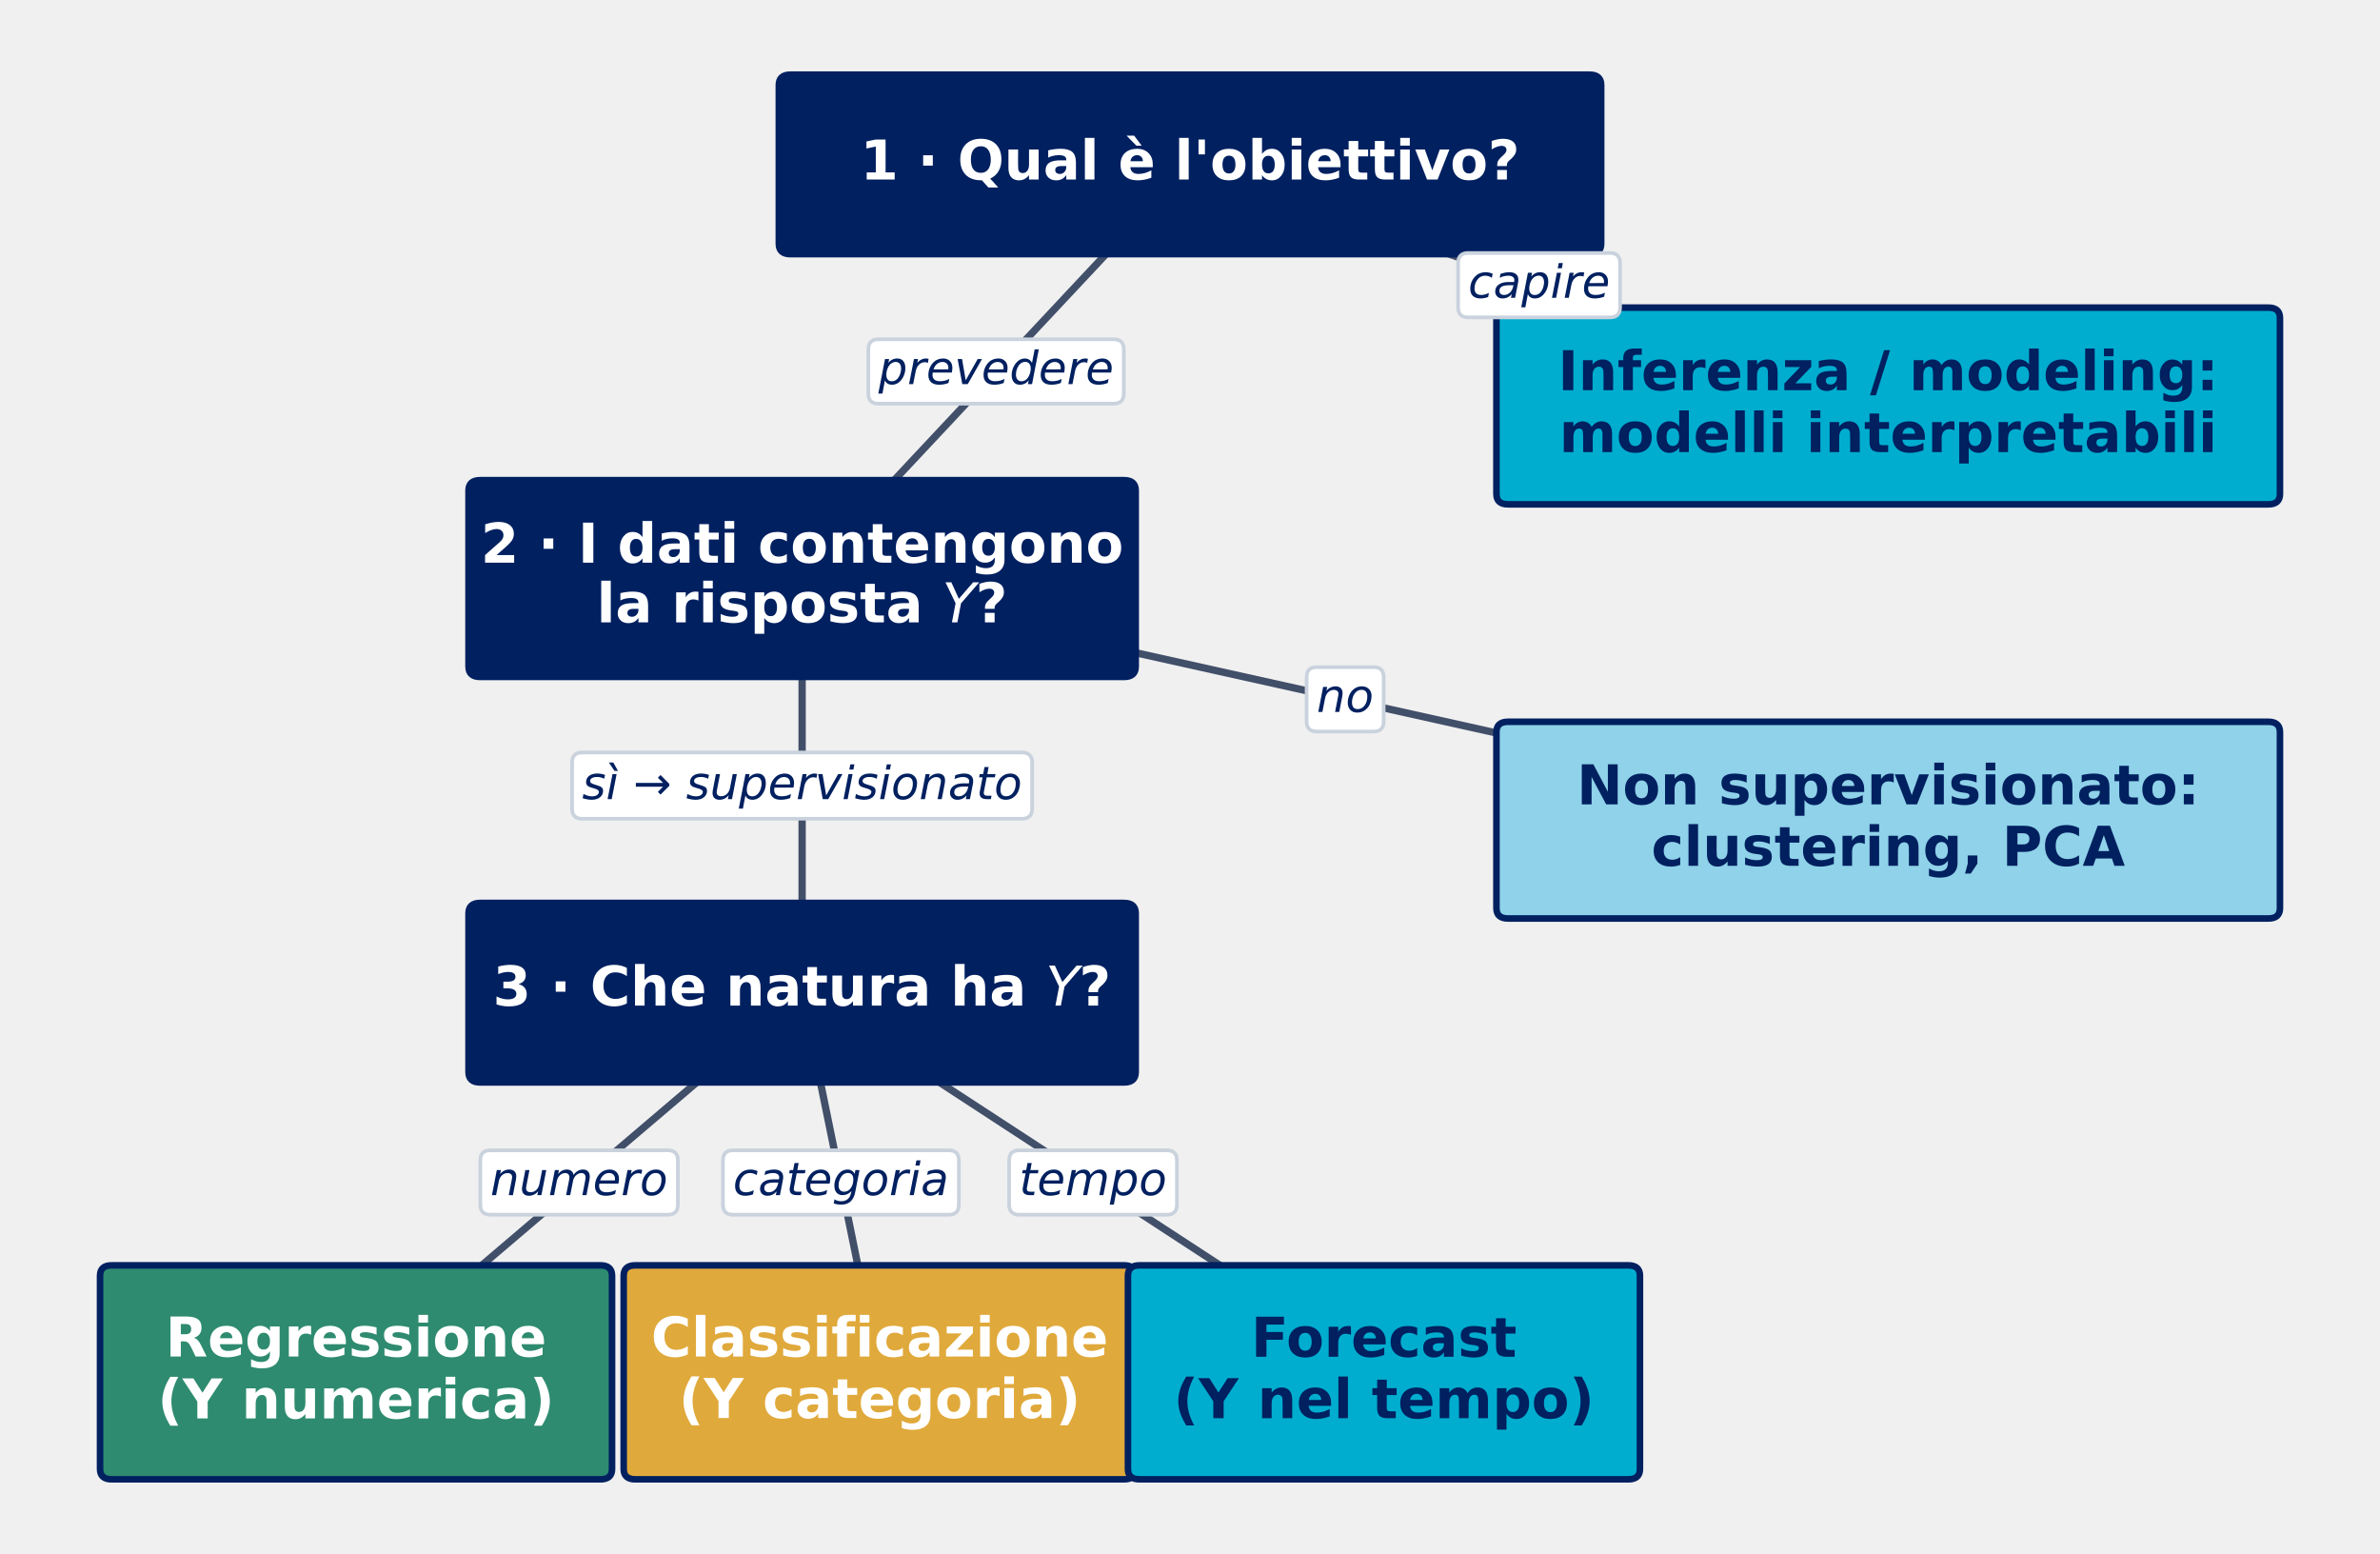
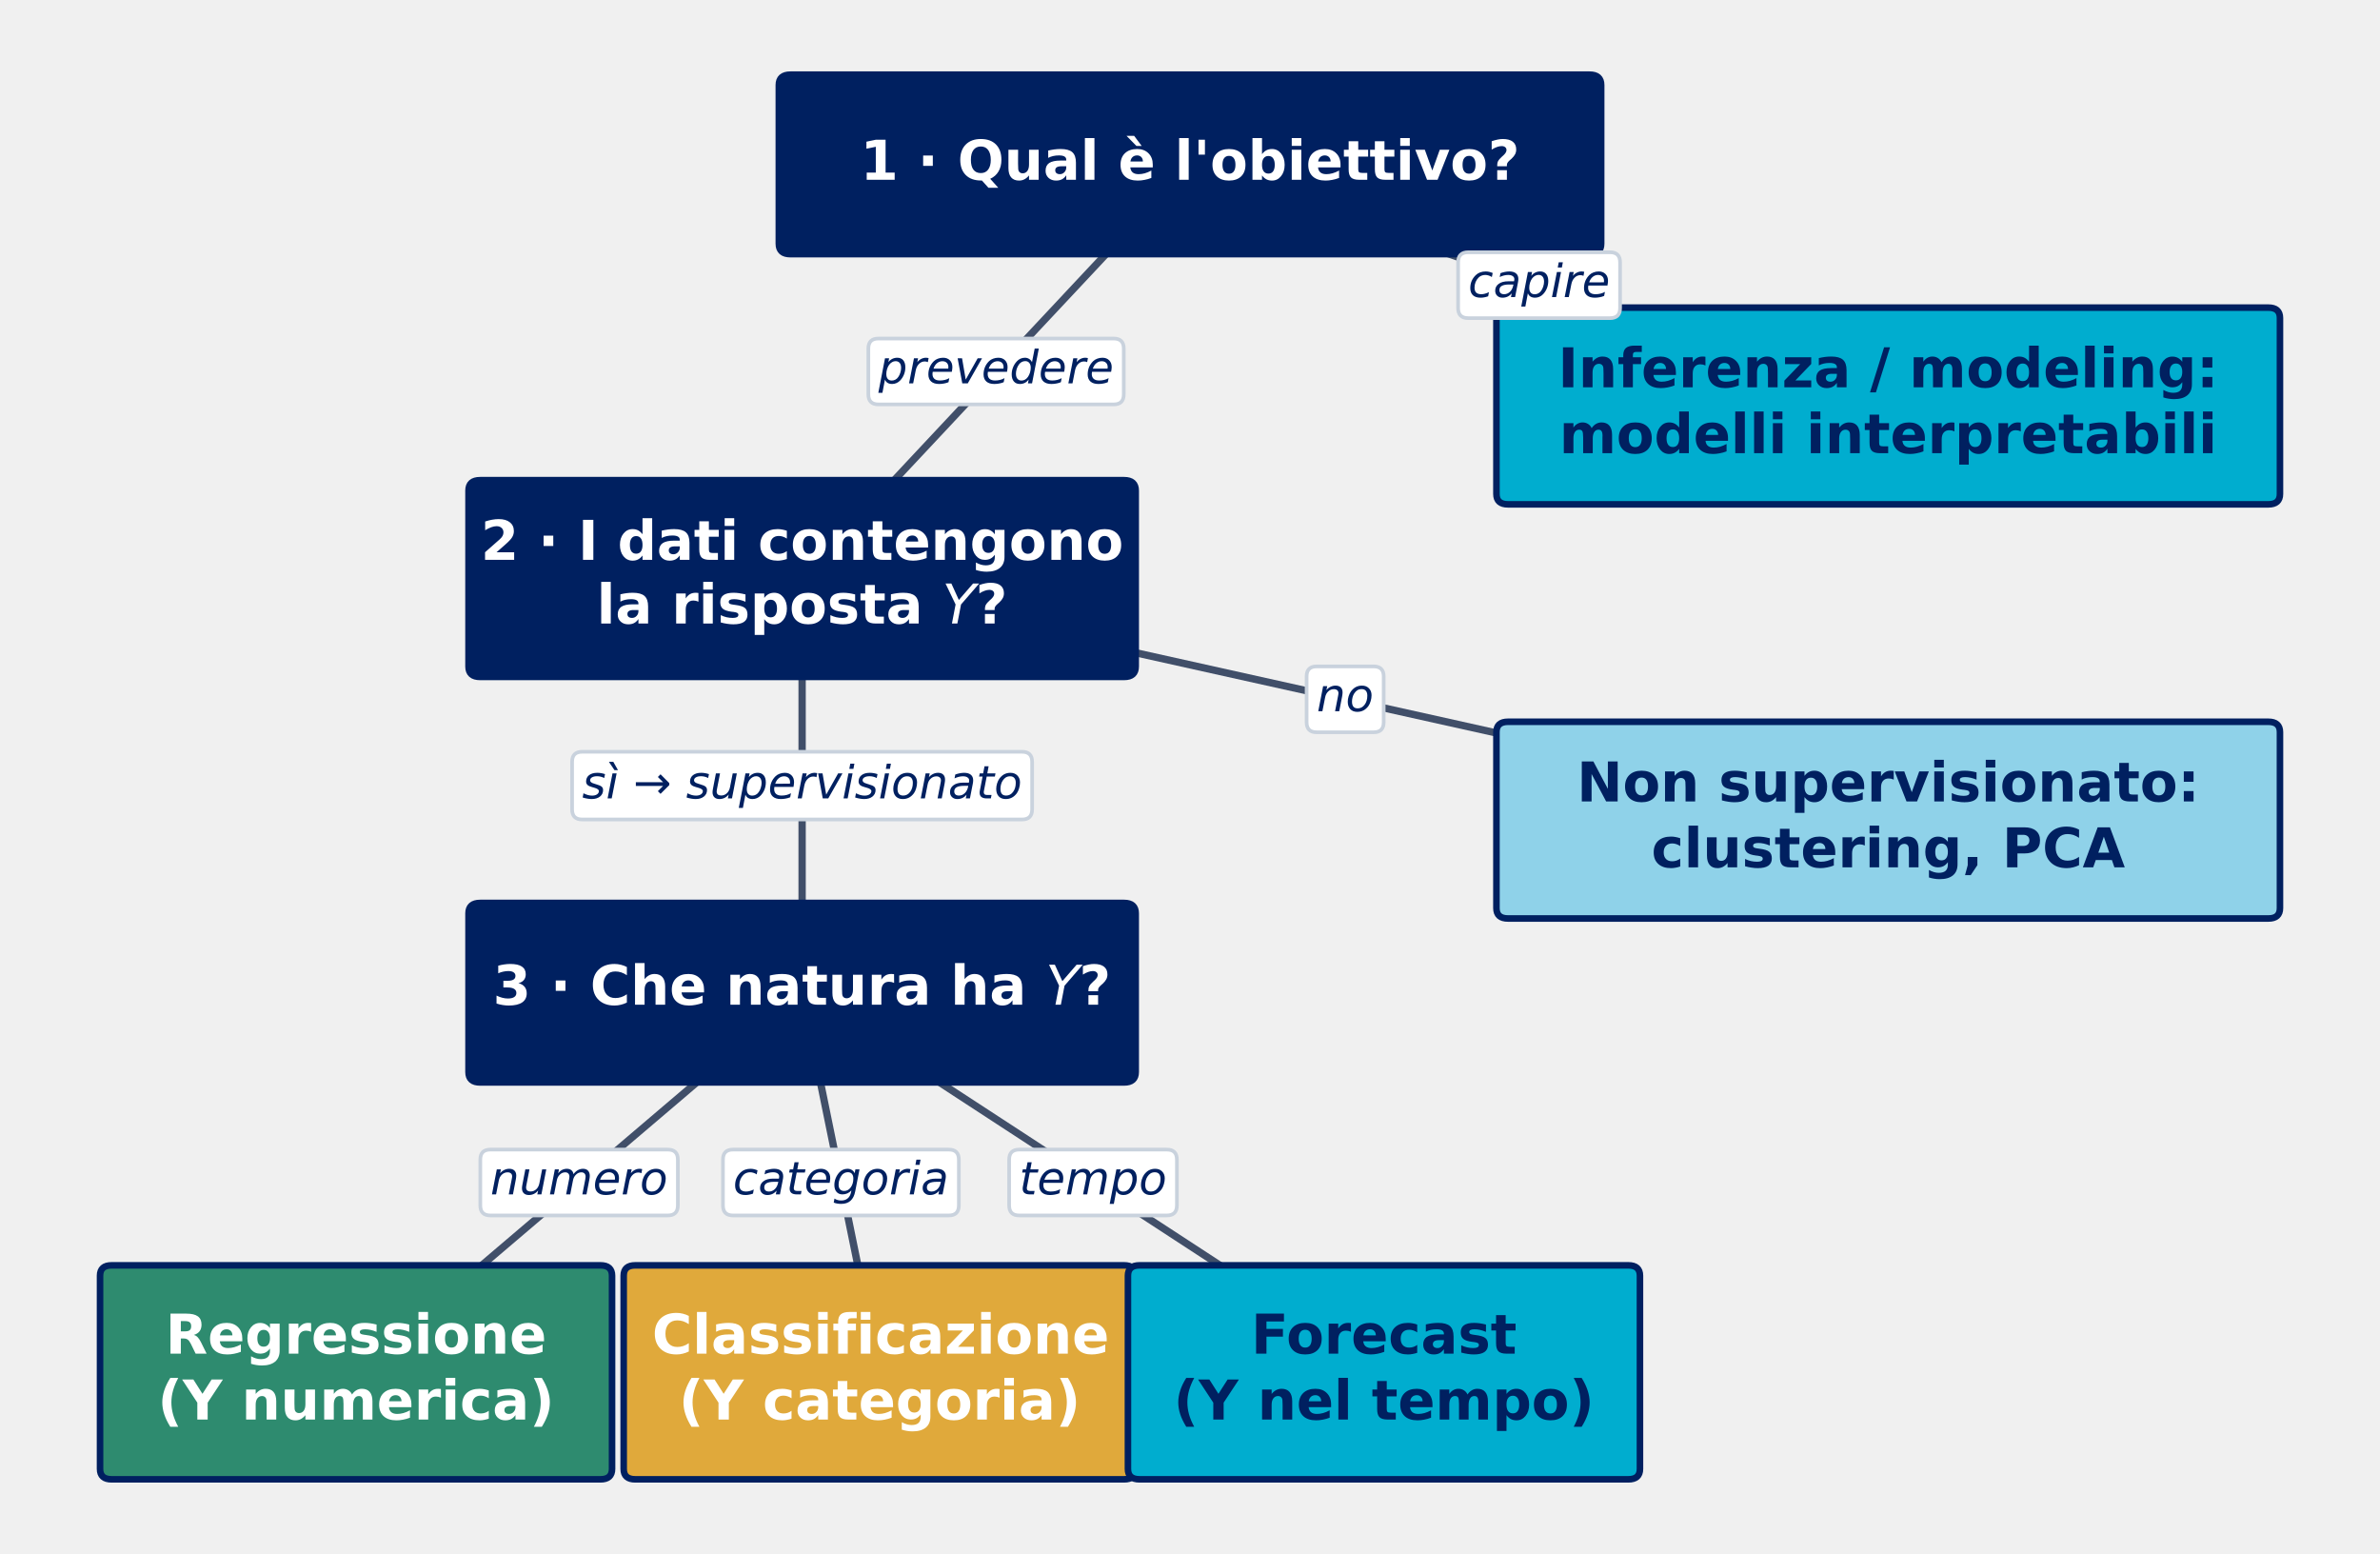
<svg xmlns="http://www.w3.org/2000/svg" width="650.52pt" height="424.656pt" viewBox="0 0 650.52 424.656" version="1.1">
  <defs>
    <style type="text/css">*{stroke-linejoin: round; stroke-linecap: butt}</style>
  </defs>
  <g id="figure_1">
    <g id="patch_1">
      <path d="M 0 424.656  L 650.52 424.656  L 650.52 0  L 0 0  L 0 424.656  z " style="fill: none" />
    </g>
    <g id="axes_1">
      <g id="patch_2">
-         <path d="M 317.058 53.68  Q 272.252 101.509 228.975 147.707  " clip-path="url(#p22a4159052)" style="fill: none; stroke: #414f69; stroke-width: 2; stroke-linecap: round" />
-         <path d="M 237.363 144.603  L 228.975 147.707  L 231.525 139.134  z " clip-path="url(#p22a4159052)" style="fill: #414f69; stroke: #414f69; stroke-width: 2; stroke-linecap: round" />
+         <path d="M 317.058 53.68  Q 272.252 101.509 228.975 147.707  " clip-path="url(#p9d323061a4)" style="fill: none; stroke: #414f69; stroke-width: 2; stroke-linecap: round" />
+         <path d="M 237.363 144.603  L 228.975 147.707  L 231.525 139.134  z " clip-path="url(#p9d323061a4)" style="fill: #414f69; stroke: #414f69; stroke-width: 2; stroke-linecap: round" />
      </g>
      <g id="patch_3">
-         <path d="M 336.602 48.848  Q 420.678 77.934 502.641 106.288  " clip-path="url(#p22a4159052)" style="fill: none; stroke: #414f69; stroke-width: 2; stroke-linecap: round" />
-         <path d="M 496.389 99.893  L 502.641 106.288  L 493.773 107.453  z " clip-path="url(#p22a4159052)" style="fill: #414f69; stroke: #414f69; stroke-width: 2; stroke-linecap: round" />
+         <path d="M 336.602 48.848  Q 420.678 77.934 502.641 106.288  " clip-path="url(#p9d323061a4)" style="fill: none; stroke: #414f69; stroke-width: 2; stroke-linecap: round" />
+         <path d="M 496.389 99.893  L 502.641 106.288  L 493.773 107.453  z " clip-path="url(#p9d323061a4)" style="fill: #414f69; stroke: #414f69; stroke-width: 2; stroke-linecap: round" />
      </g>
      <g id="patch_4">
-         <path d="M 219.24 170.101  Q 219.24 214.686 219.24 257.036  " clip-path="url(#p22a4159052)" style="fill: none; stroke: #414f69; stroke-width: 2; stroke-linecap: round" />
-         <path d="M 223.24 249.036  L 219.24 257.036  L 215.24 249.036  z " clip-path="url(#p22a4159052)" style="fill: #414f69; stroke: #414f69; stroke-width: 2; stroke-linecap: round" />
+         <path d="M 219.24 170.101  Q 219.24 214.686 219.24 257.036  " clip-path="url(#p9d323061a4)" style="fill: none; stroke: #414f69; stroke-width: 2; stroke-linecap: round" />
+         <path d="M 223.24 249.036  L 219.24 257.036  L 215.24 249.036  z " clip-path="url(#p9d323061a4)" style="fill: #414f69; stroke: #414f69; stroke-width: 2; stroke-linecap: round" />
      </g>
      <g id="patch_5">
-         <path d="M 230.958 160.705  Q 367.669 191.108 502.196 221.026  " clip-path="url(#p22a4159052)" style="fill: none; stroke: #414f69; stroke-width: 2; stroke-linecap: round" />
-         <path d="M 495.256 215.385  L 502.196 221.026  L 493.519 223.194  z " clip-path="url(#p22a4159052)" style="fill: #414f69; stroke: #414f69; stroke-width: 2; stroke-linecap: round" />
+         <path d="M 230.958 160.705  Q 367.669 191.108 502.196 221.026  " clip-path="url(#p9d323061a4)" style="fill: none; stroke: #414f69; stroke-width: 2; stroke-linecap: round" />
+         <path d="M 495.256 215.385  L 502.196 221.026  L 493.519 223.194  z " clip-path="url(#p9d323061a4)" style="fill: #414f69; stroke: #414f69; stroke-width: 2; stroke-linecap: round" />
      </g>
      <g id="patch_6">
-         <path d="M 210.098 279.052  Q 158.276 323.146 108.158 365.791  " clip-path="url(#p22a4159052)" style="fill: none; stroke: #414f69; stroke-width: 2; stroke-linecap: round" />
-         <path d="M 116.843 363.653  L 108.158 365.791  L 111.659 357.56  z " clip-path="url(#p22a4159052)" style="fill: #414f69; stroke: #414f69; stroke-width: 2; stroke-linecap: round" />
+         <path d="M 210.098 279.052  Q 158.276 323.146 108.158 365.791  " clip-path="url(#p9d323061a4)" style="fill: none; stroke: #414f69; stroke-width: 2; stroke-linecap: round" />
+         <path d="M 116.843 363.653  L 108.158 365.791  L 111.659 357.56  z " clip-path="url(#p9d323061a4)" style="fill: #414f69; stroke: #414f69; stroke-width: 2; stroke-linecap: round" />
      </g>
      <g id="patch_7">
-         <path d="M 221.643 283.028  Q 229.842 323.142 237.593 361.065  " clip-path="url(#p22a4159052)" style="fill: none; stroke: #414f69; stroke-width: 2; stroke-linecap: round" />
-         <path d="M 239.91 352.426  L 237.593 361.065  L 232.072 354.028  z " clip-path="url(#p22a4159052)" style="fill: #414f69; stroke: #414f69; stroke-width: 2; stroke-linecap: round" />
+         <path d="M 221.643 283.028  Q 229.842 323.142 237.593 361.065  " clip-path="url(#p9d323061a4)" style="fill: none; stroke: #414f69; stroke-width: 2; stroke-linecap: round" />
+         <path d="M 239.91 352.426  L 237.593 361.065  L 232.072 354.028  z " clip-path="url(#p9d323061a4)" style="fill: #414f69; stroke: #414f69; stroke-width: 2; stroke-linecap: round" />
      </g>
      <g id="patch_8">
-         <path d="M 229.289 277.828  Q 298.754 323.144 366.347 367.238  " clip-path="url(#p22a4159052)" style="fill: none; stroke: #414f69; stroke-width: 2; stroke-linecap: round" />
-         <path d="M 361.832 359.517  L 366.347 367.238  L 357.461 366.217  z " clip-path="url(#p22a4159052)" style="fill: #414f69; stroke: #414f69; stroke-width: 2; stroke-linecap: round" />
+         <path d="M 229.289 277.828  Q 298.754 323.144 366.347 367.238  " clip-path="url(#p9d323061a4)" style="fill: none; stroke: #414f69; stroke-width: 2; stroke-linecap: round" />
+         <path d="M 361.832 359.517  L 366.347 367.238  L 357.461 366.217  z " clip-path="url(#p9d323061a4)" style="fill: #414f69; stroke: #414f69; stroke-width: 2; stroke-linecap: round" />
      </g>
      <g id="patch_9">
-         <path d="M 216.059 69.446  L 434.461 69.446  Q 437.641 69.446 437.641 66.616  L 437.641 23.233  Q 437.641 20.404 434.461 20.404  L 216.059 20.404  Q 212.879 20.404 212.879 23.233  L 212.879 66.616  Q 212.879 69.446 216.059 69.446  z " clip-path="url(#p22a4159052)" style="fill: #002060; stroke: #002060; stroke-width: 1.8; stroke-linejoin: miter" />
+         <path d="M 216.059 69.446  L 434.461 69.446  Q 437.641 69.446 437.641 66.616  L 437.641 23.233  Q 437.641 20.404 434.461 20.404  L 216.059 20.404  Q 212.879 20.404 212.879 23.233  L 212.879 66.616  Q 212.879 69.446 216.059 69.446  z " clip-path="url(#p9d323061a4)" style="fill: #002060; stroke: #002060; stroke-width: 1.8; stroke-linejoin: miter" />
      </g>
      <g id="patch_10">
-         <path d="M 131.243 184.978  L 307.237 184.978  Q 310.417 184.978 310.417 182.148  L 310.417 134.049  Q 310.417 131.22 307.237 131.22  L 131.243 131.22  Q 128.063 131.22 128.063 134.049  L 128.063 182.148  Q 128.063 184.978 131.243 184.978  z " clip-path="url(#p22a4159052)" style="fill: #002060; stroke: #002060; stroke-width: 1.8; stroke-linejoin: miter" />
+         <path d="M 131.243 184.978  L 307.237 184.978  Q 310.417 184.978 310.417 182.148  L 310.417 134.049  Q 310.417 131.22 307.237 131.22  L 131.243 131.22  Q 128.063 131.22 128.063 134.049  L 128.063 182.148  Q 128.063 184.978 131.243 184.978  z " clip-path="url(#p9d323061a4)" style="fill: #002060; stroke: #002060; stroke-width: 1.8; stroke-linejoin: miter" />
      </g>
      <g id="patch_11">
-         <path d="M 131.243 295.794  L 307.237 295.794  Q 310.417 295.794 310.417 292.965  L 310.417 249.581  Q 310.417 246.752 307.237 246.752  L 131.243 246.752  Q 128.063 246.752 128.063 249.581  L 128.063 292.965  Q 128.063 295.794 131.243 295.794  z " clip-path="url(#p22a4159052)" style="fill: #002060; stroke: #002060; stroke-width: 1.8; stroke-linejoin: miter" />
+         <path d="M 131.243 295.794  L 307.237 295.794  Q 310.417 295.794 310.417 292.965  L 310.417 249.581  Q 310.417 246.752 307.237 246.752  L 131.243 246.752  Q 128.063 246.752 128.063 249.581  L 128.063 292.965  Q 128.063 295.794 131.243 295.794  z " clip-path="url(#p9d323061a4)" style="fill: #002060; stroke: #002060; stroke-width: 1.8; stroke-linejoin: miter" />
      </g>
      <g id="patch_12">
-         <path d="M 412.196 137.822  L 619.996 137.822  Q 623.176 137.822 623.176 134.992  L 623.176 86.893  Q 623.176 84.064 619.996 84.064  L 412.196 84.064  Q 409.016 84.064 409.016 86.893  L 409.016 134.992  Q 409.016 137.822 412.196 137.822  z " clip-path="url(#p22a4159052)" style="fill: #00adcf; stroke: #002060; stroke-width: 1.8; stroke-linejoin: miter" />
+         <path d="M 412.196 137.822  L 619.996 137.822  Q 623.176 137.822 623.176 134.992  L 623.176 86.893  Q 623.176 84.064 619.996 84.064  L 412.196 84.064  Q 409.016 84.064 409.016 86.893  L 409.016 134.992  Q 409.016 137.822 412.196 137.822  z " clip-path="url(#p9d323061a4)" style="fill: #00adcf; stroke: #002060; stroke-width: 1.8; stroke-linejoin: miter" />
      </g>
      <g id="patch_13">
-         <path d="M 412.196 250.996  L 619.996 250.996  Q 623.176 250.996 623.176 248.166  L 623.176 200.067  Q 623.176 197.238 619.996 197.238  L 412.196 197.238  Q 409.016 197.238 409.016 200.067  L 409.016 248.166  Q 409.016 250.996 412.196 250.996  z " clip-path="url(#p22a4159052)" style="fill: #8fd2e9; stroke: #002060; stroke-width: 1.8; stroke-linejoin: miter" />
+         <path d="M 412.196 250.996  L 619.996 250.996  Q 623.176 250.996 623.176 248.166  L 623.176 200.067  Q 623.176 197.238 619.996 197.238  L 412.196 197.238  Q 409.016 197.238 409.016 200.067  L 409.016 248.166  Q 409.016 250.996 412.196 250.996  z " clip-path="url(#p9d323061a4)" style="fill: #8fd2e9; stroke: #002060; stroke-width: 1.8; stroke-linejoin: miter" />
      </g>
      <g id="patch_14">
-         <path d="M 30.524 404.252  L 164.11 404.252  Q 167.29 404.252 167.29 401.423  L 167.29 348.608  Q 167.29 345.779 164.11 345.779  L 30.524 345.779  Q 27.344 345.779 27.344 348.608  L 27.344 401.423  Q 27.344 404.252 30.524 404.252  z " clip-path="url(#p22a4159052)" style="fill: #2e8b6f; stroke: #002060; stroke-width: 1.8; stroke-linejoin: miter" />
+         <path d="M 30.524 404.252  L 164.11 404.252  Q 167.29 404.252 167.29 401.423  L 167.29 348.608  Q 167.29 345.779 164.11 345.779  L 30.524 345.779  Q 27.344 345.779 27.344 348.608  L 27.344 401.423  Q 27.344 404.252 30.524 404.252  z " clip-path="url(#p9d323061a4)" style="fill: #2e8b6f; stroke: #002060; stroke-width: 1.8; stroke-linejoin: miter" />
      </g>
      <g id="patch_15">
-         <path d="M 173.651 404.252  L 307.237 404.252  Q 310.417 404.252 310.417 401.423  L 310.417 348.608  Q 310.417 345.779 307.237 345.779  L 173.651 345.779  Q 170.471 345.779 170.471 348.608  L 170.471 401.423  Q 170.471 404.252 173.651 404.252  z " clip-path="url(#p22a4159052)" style="fill: #e0a93b; stroke: #002060; stroke-width: 1.8; stroke-linejoin: miter" />
+         <path d="M 173.651 404.252  L 307.237 404.252  Q 310.417 404.252 310.417 401.423  L 310.417 348.608  Q 310.417 345.779 307.237 345.779  L 173.651 345.779  Q 170.471 345.779 170.471 348.608  L 170.471 401.423  Q 170.471 404.252 173.651 404.252  z " clip-path="url(#p9d323061a4)" style="fill: #e0a93b; stroke: #002060; stroke-width: 1.8; stroke-linejoin: miter" />
      </g>
      <g id="patch_16">
-         <path d="M 311.477 404.252  L 445.063 404.252  Q 448.243 404.252 448.243 401.423  L 448.243 348.608  Q 448.243 345.779 445.063 345.779  L 311.477 345.779  Q 308.297 345.779 308.297 348.608  L 308.297 401.423  Q 308.297 404.252 311.477 404.252  z " clip-path="url(#p22a4159052)" style="fill: #00adcf; stroke: #002060; stroke-width: 1.8; stroke-linejoin: miter" />
+         <path d="M 311.477 404.252  L 445.063 404.252  Q 448.243 404.252 448.243 401.423  L 448.243 348.608  Q 448.243 345.779 445.063 345.779  L 311.477 345.779  Q 308.297 345.779 308.297 348.608  L 308.297 401.423  Q 308.297 404.252 311.477 404.252  z " clip-path="url(#p9d323061a4)" style="fill: #00adcf; stroke: #002060; stroke-width: 1.8; stroke-linejoin: miter" />
      </g>
      <g id="text_1">
-         <text style="font-weight: 700; font-size: 15px; font-family: 'DejaVu Sans'; text-anchor: middle; fill: #ffffff" x="325.26" y="49.064" transform="rotate(-0 325.26 49.06375)">1 · Qual è l'obiettivo?</text>
+         <text style="font-weight: 700; font-size: 15px; font-family: 'DejaVu Sans'; text-anchor: middle; fill: #ffffff" x="325.26" y="49.122" transform="rotate(-0 325.26 49.12176)">1 · Qual è l'obiettivo?</text>
      </g>
      <g id="text_2">
-         <text style="font-weight: 700; font-size: 15px; font-family: 'DejaVu Sans'; fill: #ffffff" transform="translate(131.3916 153.7642)">2 · I dati contengono</text>
-         <g style="fill: #ffffff" transform="translate(163.065 170.6809)">
+         <text style="font-weight: 700; font-size: 15px; font-family: 'DejaVu Sans'; fill: #ffffff" transform="translate(131.3916 152.9926)">2 · I dati contengono</text>
+         <g style="fill: #ffffff" transform="translate(163.065 170.9991)">
          <text>
            <tspan x="0" y="-0.609" style="font-weight: 700; font-size: 15px; font-family: 'DejaVu Sans'; fill: #ffffff">l</tspan>
            <tspan x="5.142" y="-0.609" style="font-weight: 700; font-size: 15px; font-family: 'DejaVu Sans'; fill: #ffffff">a</tspan>
            <tspan x="15.264" y="-0.609" style="font-weight: 700; font-size: 15px; font-family: 'DejaVu Sans'; fill: #ffffff"> </tspan>
            <tspan x="20.486" y="-0.609" style="font-weight: 700; font-size: 15px; font-family: 'DejaVu Sans'; fill: #ffffff">r</tspan>
            <tspan x="27.883" y="-0.609" style="font-weight: 700; font-size: 15px; font-family: 'DejaVu Sans'; fill: #ffffff">i</tspan>
            <tspan x="33.025" y="-0.609" style="font-weight: 700; font-size: 15px; font-family: 'DejaVu Sans'; fill: #ffffff">s</tspan>
            <tspan x="41.953" y="-0.609" style="font-weight: 700; font-size: 15px; font-family: 'DejaVu Sans'; fill: #ffffff">p</tspan>
            <tspan x="52.69" y="-0.609" style="font-weight: 700; font-size: 15px; font-family: 'DejaVu Sans'; fill: #ffffff">o</tspan>
            <tspan x="62.996" y="-0.609" style="font-weight: 700; font-size: 15px; font-family: 'DejaVu Sans'; fill: #ffffff">s</tspan>
            <tspan x="71.924" y="-0.609" style="font-weight: 700; font-size: 15px; font-family: 'DejaVu Sans'; fill: #ffffff">t</tspan>
            <tspan x="79.094" y="-0.609" style="font-weight: 700; font-size: 15px; font-family: 'DejaVu Sans'; fill: #ffffff">a</tspan>
            <tspan x="89.216" y="-0.609" style="font-weight: 700; font-size: 15px; font-family: 'DejaVu Sans'; fill: #ffffff"> </tspan>
            <tspan x="103.601" y="-0.609" style="font-weight: 700; font-size: 15px; font-family: 'DejaVu Sans'; fill: #ffffff">?</tspan>
            <tspan x="94.438" y="-0.609" style="font-style: oblique; font-size: 15px; font-family: 'DejaVu Sans'; fill: #ffffff">Y</tspan>
          </text>
        </g>
      </g>
      <g id="text_3">
-         <g style="fill: #ffffff" transform="translate(134.715 275.4119)">
+         <g style="fill: #ffffff" transform="translate(134.715 275.1711)">
          <text>
            <tspan x="0" y="-0.609" style="font-weight: 700; font-size: 15px; font-family: 'DejaVu Sans'; fill: #ffffff">3</tspan>
            <tspan x="10.437" y="-0.609" style="font-weight: 700; font-size: 15px; font-family: 'DejaVu Sans'; fill: #ffffff"> </tspan>
            <tspan x="15.659" y="-0.609" style="font-weight: 700; font-size: 15px; font-family: 'DejaVu Sans'; fill: #ffffff">·</tspan>
            <tspan x="21.357" y="-0.609" style="font-weight: 700; font-size: 15px; font-family: 'DejaVu Sans'; fill: #ffffff"> </tspan>
            <tspan x="26.58" y="-0.609" style="font-weight: 700; font-size: 15px; font-family: 'DejaVu Sans'; fill: #ffffff">C</tspan>
            <tspan x="37.588" y="-0.609" style="font-weight: 700; font-size: 15px; font-family: 'DejaVu Sans'; fill: #ffffff">h</tspan>
            <tspan x="48.267" y="-0.609" style="font-weight: 700; font-size: 15px; font-family: 'DejaVu Sans'; fill: #ffffff">e</tspan>
            <tspan x="58.44" y="-0.609" style="font-weight: 700; font-size: 15px; font-family: 'DejaVu Sans'; fill: #ffffff"> </tspan>
            <tspan x="63.662" y="-0.609" style="font-weight: 700; font-size: 15px; font-family: 'DejaVu Sans'; fill: #ffffff">n</tspan>
            <tspan x="74.341" y="-0.609" style="font-weight: 700; font-size: 15px; font-family: 'DejaVu Sans'; fill: #ffffff">a</tspan>
            <tspan x="84.463" y="-0.609" style="font-weight: 700; font-size: 15px; font-family: 'DejaVu Sans'; fill: #ffffff">t</tspan>
            <tspan x="91.633" y="-0.609" style="font-weight: 700; font-size: 15px; font-family: 'DejaVu Sans'; fill: #ffffff">u</tspan>
            <tspan x="102.312" y="-0.609" style="font-weight: 700; font-size: 15px; font-family: 'DejaVu Sans'; fill: #ffffff">r</tspan>
            <tspan x="109.709" y="-0.609" style="font-weight: 700; font-size: 15px; font-family: 'DejaVu Sans'; fill: #ffffff">a</tspan>
            <tspan x="119.832" y="-0.609" style="font-weight: 700; font-size: 15px; font-family: 'DejaVu Sans'; fill: #ffffff"> </tspan>
            <tspan x="125.054" y="-0.609" style="font-weight: 700; font-size: 15px; font-family: 'DejaVu Sans'; fill: #ffffff">h</tspan>
            <tspan x="135.732" y="-0.609" style="font-weight: 700; font-size: 15px; font-family: 'DejaVu Sans'; fill: #ffffff">a</tspan>
            <tspan x="145.854" y="-0.609" style="font-weight: 700; font-size: 15px; font-family: 'DejaVu Sans'; fill: #ffffff"> </tspan>
            <tspan x="160.239" y="-0.609" style="font-weight: 700; font-size: 15px; font-family: 'DejaVu Sans'; fill: #ffffff">?</tspan>
            <tspan x="151.077" y="-0.609" style="font-style: oblique; font-size: 15px; font-family: 'DejaVu Sans'; fill: #ffffff">Y</tspan>
          </text>
        </g>
      </g>
      <g id="text_4">
-         <text style="font-weight: 700; font-size: 15px; font-family: 'DejaVu Sans'; fill: #002060" transform="translate(425.8323 106.625)">Inferenza / modeling:</text>
-         <text style="font-weight: 700; font-size: 15px; font-family: 'DejaVu Sans'; fill: #002060" transform="translate(426.1862 123.5389)">modelli interpretabili</text>
+         <text style="font-weight: 700; font-size: 15px; font-family: 'DejaVu Sans'; fill: #002060" transform="translate(425.8323 105.8379)">Inferenza / modeling:</text>
+         <text style="font-weight: 700; font-size: 15px; font-family: 'DejaVu Sans'; fill: #002060" transform="translate(426.1862 123.842)">modelli interpretabili</text>
      </g>
      <g id="text_5">
-         <text style="font-weight: 700; font-size: 15px; font-family: 'DejaVu Sans'; fill: #002060" transform="translate(430.9757 219.7991)">Non supervisionato:</text>
-         <text style="font-weight: 700; font-size: 15px; font-family: 'DejaVu Sans'; fill: #002060" transform="translate(451.3616 236.5958)">clustering, PCA</text>
+         <text style="font-weight: 700; font-size: 15px; font-family: 'DejaVu Sans'; fill: #002060" transform="translate(430.9757 219.012)">Non supervisionato:</text>
+         <text style="font-weight: 700; font-size: 15px; font-family: 'DejaVu Sans'; fill: #002060" transform="translate(451.3616 237.0161)">clustering, PCA</text>
      </g>
      <g id="text_6">
-         <text style="font-weight: 700; font-size: 15px; font-family: 'DejaVu Sans'; fill: #ffffff" transform="translate(45.22364 370.6978)">Regressione</text>
-         <text style="font-weight: 700; font-size: 15px; font-family: 'DejaVu Sans'; fill: #ffffff" transform="translate(43.0627 387.6117)">(Y numerica)</text>
+         <text style="font-weight: 700; font-size: 15px; font-family: 'DejaVu Sans'; fill: #ffffff" transform="translate(45.22364 369.9107)">Regressione</text>
+         <text style="font-weight: 700; font-size: 15px; font-family: 'DejaVu Sans'; fill: #ffffff" transform="translate(43.0627 387.9148)">(Y numerica)</text>
      </g>
      <g id="text_7">
-         <text style="font-weight: 700; font-size: 15px; font-family: 'DejaVu Sans'; fill: #ffffff" transform="translate(177.9526 370.6978)">Classificazione</text>
-         <text style="font-weight: 700; font-size: 15px; font-family: 'DejaVu Sans'; fill: #ffffff" transform="translate(185.5159 387.4946)">(Y categoria)</text>
+         <text style="font-weight: 700; font-size: 15px; font-family: 'DejaVu Sans'; fill: #ffffff" transform="translate(178.2268 369.9107)">Classificazione</text>
+         <text style="font-weight: 700; font-size: 15px; font-family: 'DejaVu Sans'; fill: #ffffff" transform="translate(185.5159 387.9148)">(Y categoria)</text>
      </g>
      <g id="text_8">
-         <text style="font-weight: 700; font-size: 15px; font-family: 'DejaVu Sans'; fill: #002060" transform="translate(341.9524 370.7564)">Forecast</text>
-         <text style="font-weight: 700; font-size: 15px; font-family: 'DejaVu Sans'; fill: #002060" transform="translate(320.7567 387.5531)">(Y nel tempo)</text>
+         <text style="font-weight: 700; font-size: 15px; font-family: 'DejaVu Sans'; fill: #002060" transform="translate(341.9559 369.9102)">Forecast</text>
+         <text style="font-weight: 700; font-size: 15px; font-family: 'DejaVu Sans'; fill: #002060" transform="translate(320.7567 387.9143)">(Y nel tempo)</text>
      </g>
      <g id="text_9">
        <g id="patch_17">
-           <path d="M 240.094 110.311  L 304.406 110.311  Q 307.156 110.311 307.156 107.561  L 307.156 95.463  Q 307.156 92.713 304.406 92.713  L 240.094 92.713  Q 237.344 92.713 237.344 95.463  L 237.344 107.561  Q 237.344 110.311 240.094 110.311  z " style="fill: #ffffff; stroke: #c9d2dd; stroke-linejoin: miter" />
+           <path d="M 240.094 110.512  L 304.406 110.512  Q 307.156 110.512 307.156 107.762  L 307.156 95.261  Q 307.156 92.511 304.406 92.511  L 240.094 92.511  Q 237.344 92.511 237.344 95.261  L 237.344 107.762  Q 237.344 110.512 240.094 110.512  z " style="fill: #ffffff; stroke: #c9d2dd; stroke-linejoin: miter" />
        </g>
-         <text style="font-style: italic; font-size: 12.5px; font-family: 'DejaVu Sans'; text-anchor: middle; fill: #002060" x="272.25" y="104.961" transform="rotate(-0 272.25 104.9609)">prevedere</text>
+         <text style="font-style: italic; font-size: 12.5px; font-family: 'DejaVu Sans'; text-anchor: middle; fill: #002060" x="272.25" y="104.759" transform="rotate(-0 272.25 104.7593)">prevedere</text>
      </g>
      <g id="text_10">
        <g id="patch_18">
-           <path d="M 401.292 86.733  L 440.064 86.733  Q 442.814 86.733 442.814 83.983  L 442.814 71.885  Q 442.814 69.135 440.064 69.135  L 401.292 69.135  Q 398.542 69.135 398.542 71.885  L 398.542 83.983  Q 398.542 86.733 401.292 86.733  z " style="fill: #ffffff; stroke: #c9d2dd; stroke-linejoin: miter" />
+           <path d="M 401.292 86.934  L 440.064 86.934  Q 442.814 86.934 442.814 84.184  L 442.814 71.683  Q 442.814 68.933 440.064 68.933  L 401.292 68.933  Q 398.542 68.933 398.542 71.683  L 398.542 84.184  Q 398.542 86.934 401.292 86.934  z " style="fill: #ffffff; stroke: #c9d2dd; stroke-linejoin: miter" />
        </g>
-         <text style="font-style: italic; font-size: 12.5px; font-family: 'DejaVu Sans'; text-anchor: middle; fill: #002060" x="420.678" y="81.383" transform="rotate(-0 420.678 81.38301)">capire</text>
+         <text style="font-style: italic; font-size: 12.5px; font-family: 'DejaVu Sans'; text-anchor: middle; fill: #002060" x="420.678" y="81.181" transform="rotate(-0 420.678 81.18135)">capire</text>
      </g>
      <g id="text_11">
        <g id="patch_19">
-           <path d="M 159.121 223.735  L 279.359 223.735  Q 282.109 223.735 282.109 220.985  L 282.109 208.387  Q 282.109 205.637 279.359 205.637  L 159.121 205.637  Q 156.371 205.637 156.371 208.387  L 156.371 220.985  Q 156.371 223.735 159.121 223.735  z " style="fill: #ffffff; stroke: #c9d2dd; stroke-linejoin: miter" />
+           <path d="M 159.121 223.936  L 279.359 223.936  Q 282.109 223.936 282.109 221.186  L 282.109 208.185  Q 282.109 205.435 279.359 205.435  L 159.121 205.435  Q 156.371 205.435 156.371 208.185  L 156.371 221.186  Q 156.371 223.936 159.121 223.936  z " style="fill: #ffffff; stroke: #c9d2dd; stroke-linejoin: miter" />
        </g>
-         <text style="font-style: italic; font-size: 12.5px; font-family: 'DejaVu Sans'; text-anchor: middle; fill: #002060" x="219.24" y="218.385" transform="rotate(-0 219.24 218.385)">sì → supervisionato</text>
+         <text style="font-style: italic; font-size: 12.5px; font-family: 'DejaVu Sans'; text-anchor: middle; fill: #002060" x="219.24" y="218.183" transform="rotate(-0 219.24 218.1834)">sì → supervisionato</text>
      </g>
      <g id="text_12">
        <g id="patch_20">
-           <path d="M 359.883 199.907  L 375.453 199.907  Q 378.203 199.907 378.203 197.157  L 378.203 185.059  Q 378.203 182.309 375.453 182.309  L 359.883 182.309  Q 357.133 182.309 357.133 185.059  L 357.133 197.157  Q 357.133 199.907 359.883 199.907  z " style="fill: #ffffff; stroke: #c9d2dd; stroke-linejoin: miter" />
+           <path d="M 359.883 200.108  L 375.453 200.108  Q 378.203 200.108 378.203 197.358  L 378.203 184.858  Q 378.203 182.108 375.453 182.108  L 359.883 182.108  Q 357.133 182.108 357.133 184.858  L 357.133 197.358  Q 357.133 200.108 359.883 200.108  z " style="fill: #ffffff; stroke: #c9d2dd; stroke-linejoin: miter" />
        </g>
-         <text style="font-style: italic; font-size: 12.5px; font-family: 'DejaVu Sans'; text-anchor: middle; fill: #002060" x="367.668" y="194.557" transform="rotate(-0 367.668 194.5571)">no</text>
+         <text style="font-style: italic; font-size: 12.5px; font-family: 'DejaVu Sans'; text-anchor: middle; fill: #002060" x="367.668" y="194.355" transform="rotate(-0 367.668 194.3549)">no</text>
      </g>
      <g id="text_13">
        <g id="patch_21">
-           <path d="M 134.029 331.943  L 182.528 331.943  Q 185.278 331.943 185.278 329.193  L 185.278 317.095  Q 185.278 314.345 182.528 314.345  L 134.029 314.345  Q 131.279 314.345 131.279 317.095  L 131.279 329.193  Q 131.279 331.943 134.029 331.943  z " style="fill: #ffffff; stroke: #c9d2dd; stroke-linejoin: miter" />
+           <path d="M 134.029 332.144  L 182.528 332.144  Q 185.278 332.144 185.278 329.394  L 185.278 316.894  Q 185.278 314.144 182.528 314.144  L 134.029 314.144  Q 131.279 314.144 131.279 316.894  L 131.279 329.394  Q 131.279 332.144 134.029 332.144  z " style="fill: #ffffff; stroke: #c9d2dd; stroke-linejoin: miter" />
        </g>
-         <text style="font-style: italic; font-size: 12.5px; font-family: 'DejaVu Sans'; text-anchor: middle; fill: #002060" x="158.279" y="326.593" transform="rotate(-0 158.2785 326.5935)">numero</text>
+         <text style="font-style: italic; font-size: 12.5px; font-family: 'DejaVu Sans'; text-anchor: middle; fill: #002060" x="158.279" y="326.391" transform="rotate(-0 158.2785 326.3913)">numero</text>
      </g>
      <g id="text_14">
        <g id="patch_22">
-           <path d="M 200.352 331.943  L 259.332 331.943  Q 262.082 331.943 262.082 329.193  L 262.082 317.095  Q 262.082 314.345 259.332 314.345  L 200.352 314.345  Q 197.602 314.345 197.602 317.095  L 197.602 329.193  Q 197.602 331.943 200.352 331.943  z " style="fill: #ffffff; stroke: #c9d2dd; stroke-linejoin: miter" />
+           <path d="M 200.352 332.145  L 259.332 332.145  Q 262.082 332.145 262.082 329.395  L 262.082 316.894  Q 262.082 314.144 259.332 314.144  L 200.352 314.144  Q 197.602 314.144 197.602 316.894  L 197.602 329.395  Q 197.602 332.145 200.352 332.145  z " style="fill: #ffffff; stroke: #c9d2dd; stroke-linejoin: miter" />
        </g>
-         <text style="font-style: italic; font-size: 12.5px; font-family: 'DejaVu Sans'; text-anchor: middle; fill: #002060" x="229.842" y="326.593" transform="rotate(-0 229.842 326.5935)">categoria</text>
+         <text style="font-style: italic; font-size: 12.5px; font-family: 'DejaVu Sans'; text-anchor: middle; fill: #002060" x="229.842" y="326.392" transform="rotate(-0 229.842 326.3918)">categoria</text>
      </g>
      <g id="text_15">
        <g id="patch_23">
-           <path d="M 278.579 331.943  L 318.931 331.943  Q 321.681 331.943 321.681 329.193  L 321.681 317.095  Q 321.681 314.345 318.931 314.345  L 278.579 314.345  Q 275.829 314.345 275.829 317.095  L 275.829 329.193  Q 275.829 331.943 278.579 331.943  z " style="fill: #ffffff; stroke: #c9d2dd; stroke-linejoin: miter" />
+           <path d="M 278.579 332.144  L 318.931 332.144  Q 321.681 332.144 321.681 329.394  L 321.681 316.894  Q 321.681 314.144 318.931 314.144  L 278.579 314.144  Q 275.829 314.144 275.829 316.894  L 275.829 329.394  Q 275.829 332.144 278.579 332.144  z " style="fill: #ffffff; stroke: #c9d2dd; stroke-linejoin: miter" />
        </g>
-         <text style="font-style: italic; font-size: 12.5px; font-family: 'DejaVu Sans'; text-anchor: middle; fill: #002060" x="298.755" y="326.593" transform="rotate(-0 298.755 326.5935)">tempo</text>
+         <text style="font-style: italic; font-size: 12.5px; font-family: 'DejaVu Sans'; text-anchor: middle; fill: #002060" x="298.755" y="326.391" transform="rotate(-0 298.755 326.3913)">tempo</text>
      </g>
    </g>
  </g>
  <defs>
-     <clipPath id="p22a4159052">
+     <clipPath id="p9d323061a4">
      <rect x="7.2" y="7.2" width="636.12" height="410.256" />
    </clipPath>
  </defs>
</svg>
